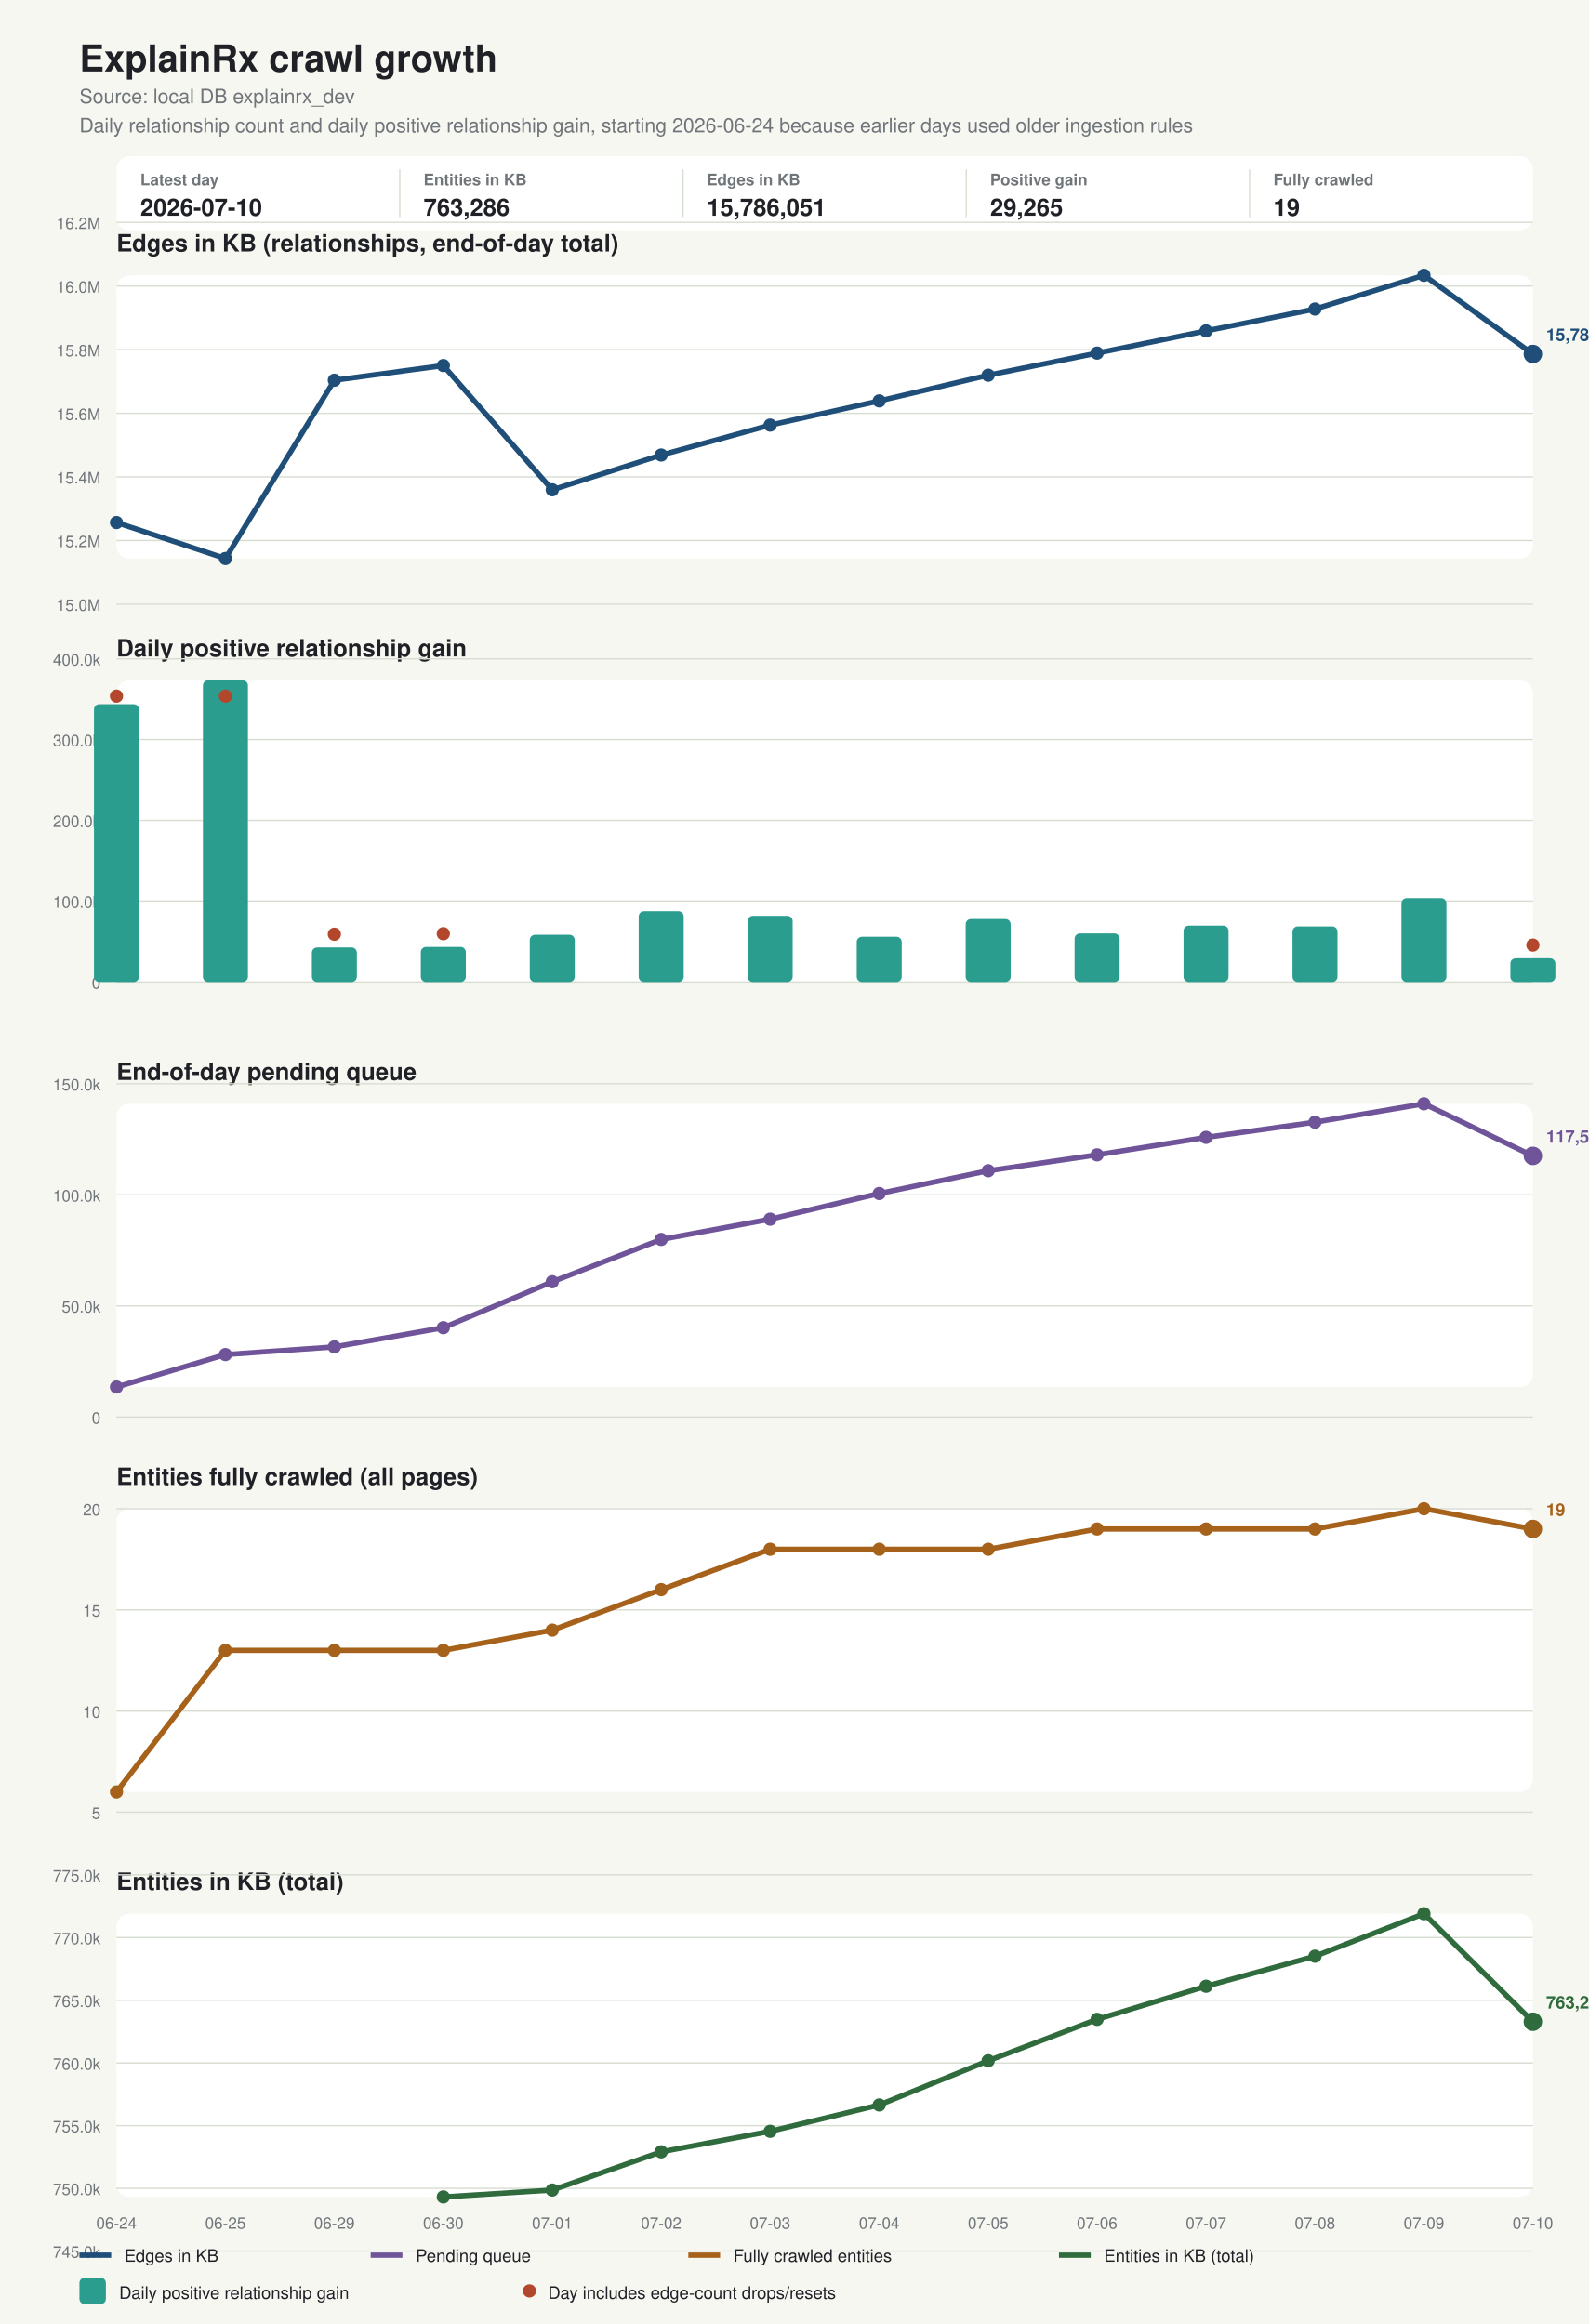
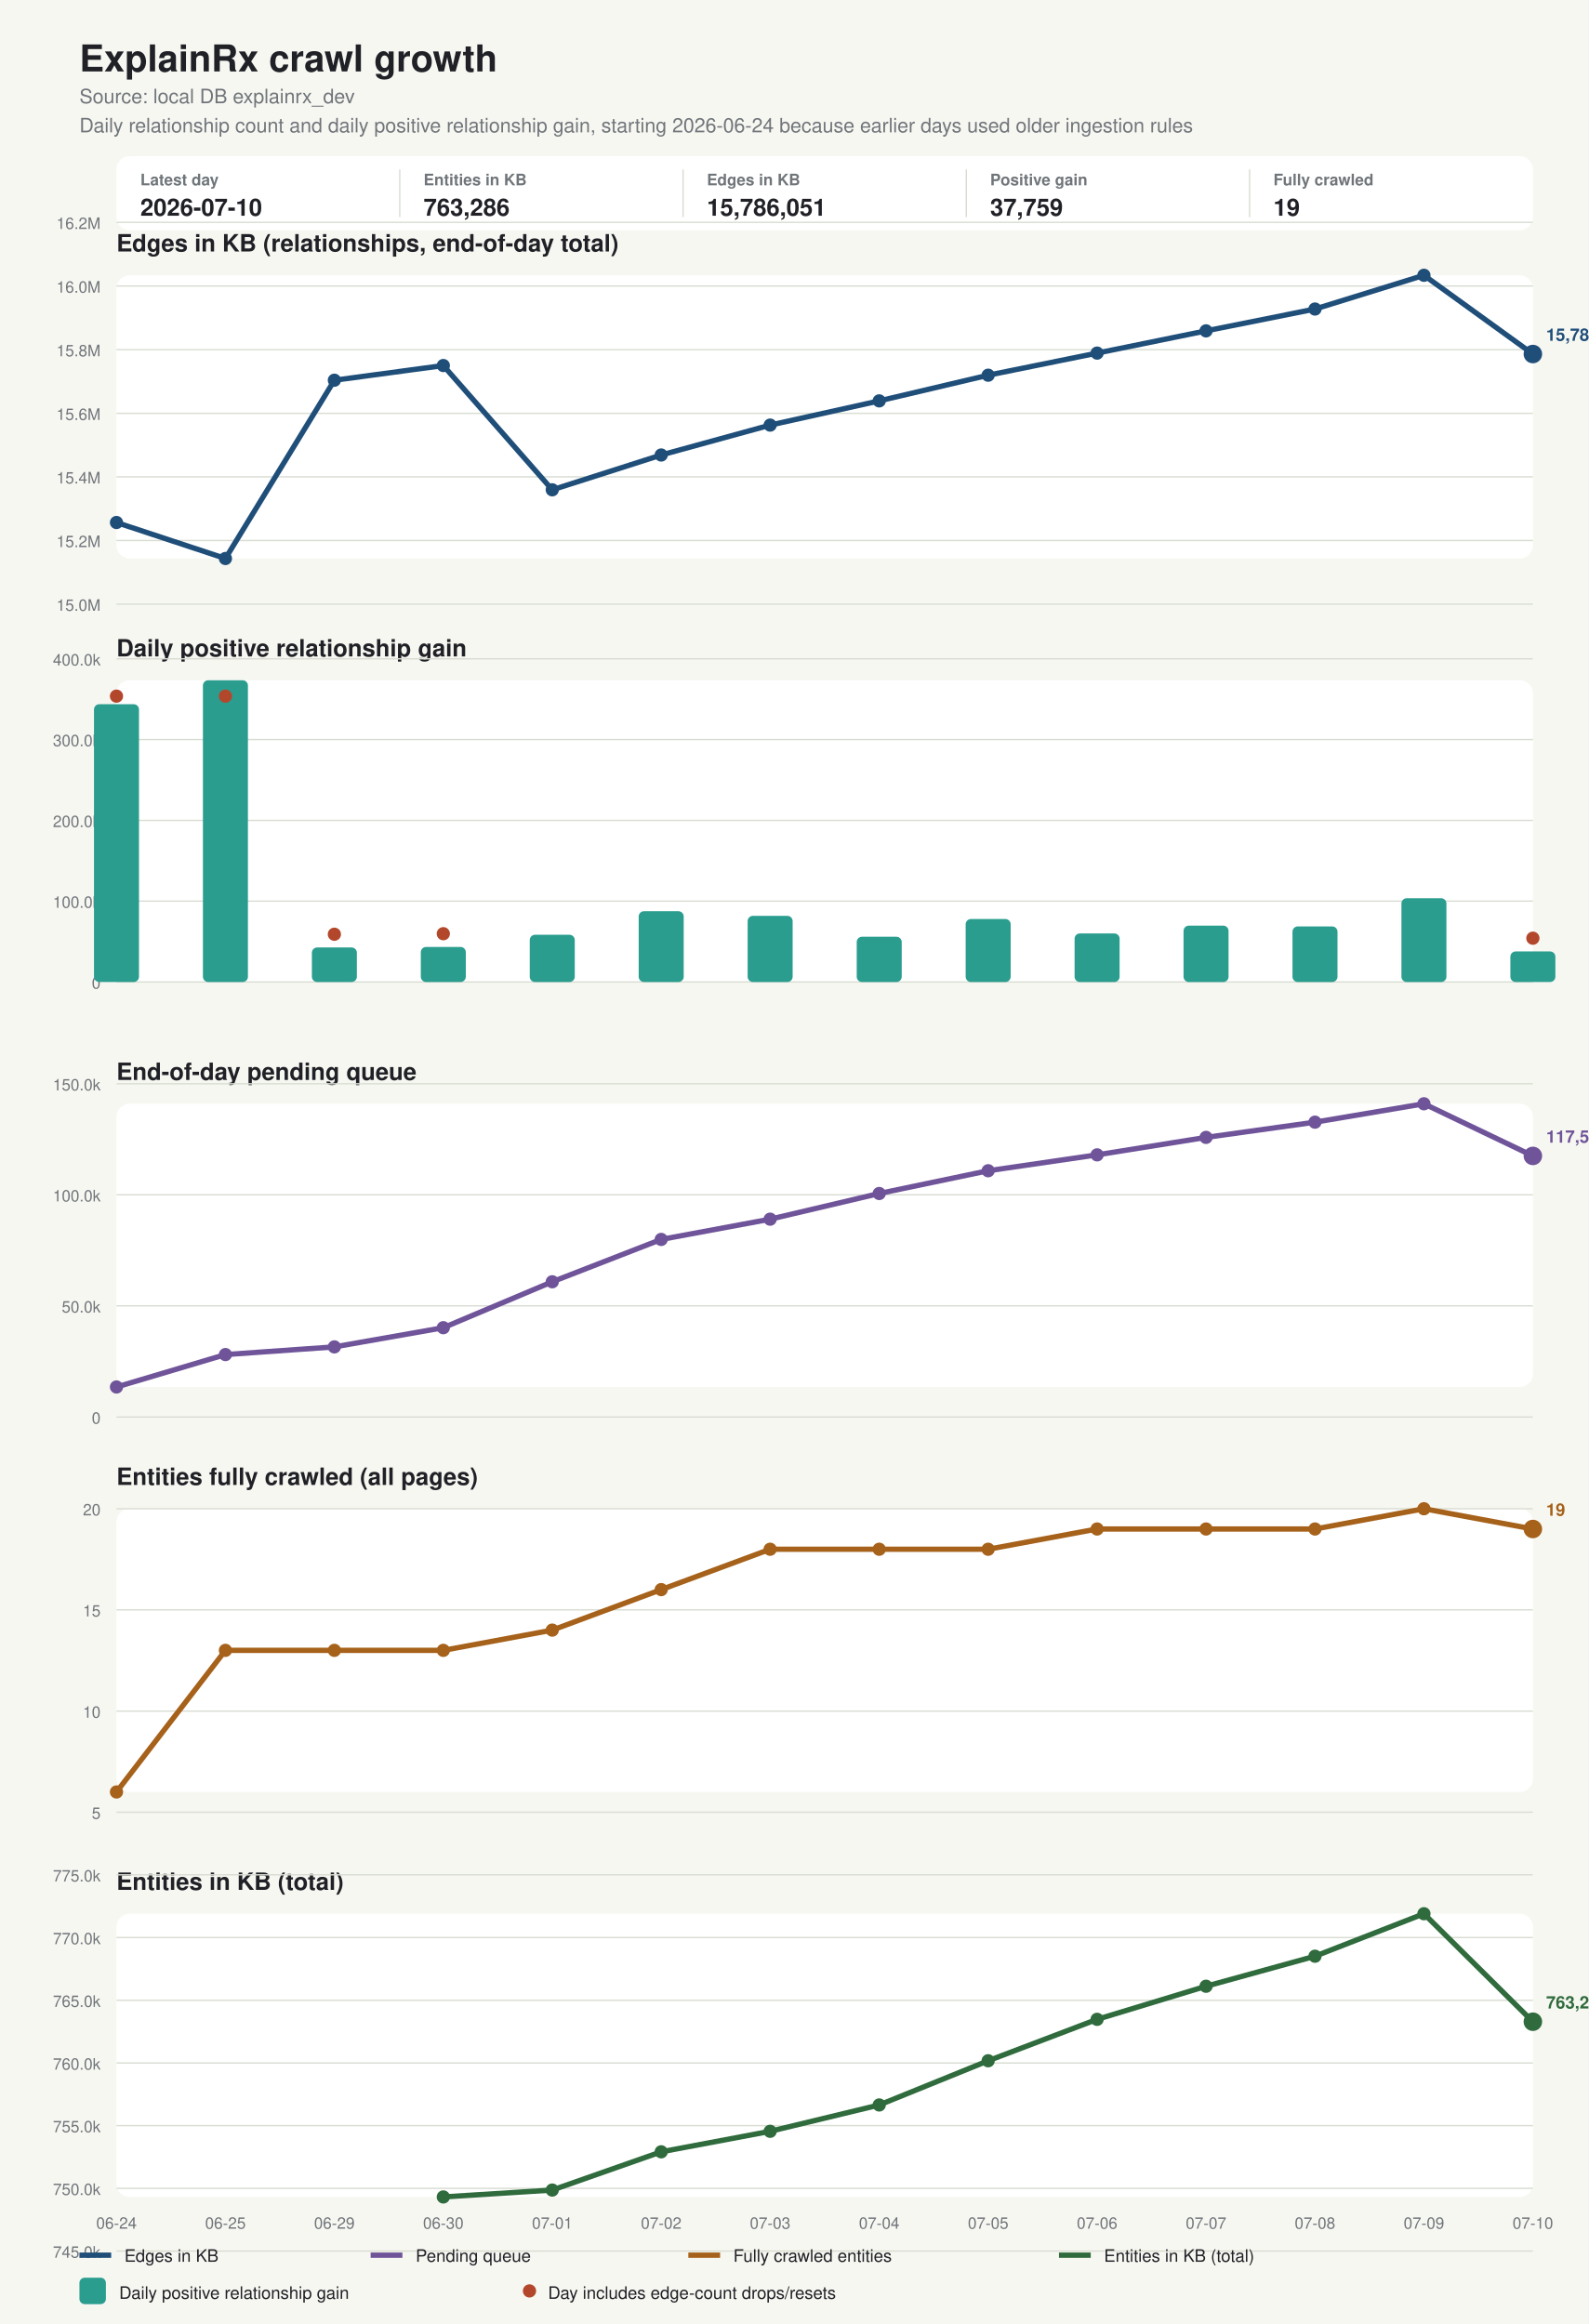
<svg xmlns="http://www.w3.org/2000/svg" width="1200" height="1756" viewBox="0 0 1200 1756">
  <rect width="100%" height="100%" fill="#f7f7f2" />
  <text x="60" y="54" font-family="Helvetica, Arial, sans-serif" font-size="28" font-weight="700" fill="#202126">ExplainRx crawl growth</text>
  <text x="60" y="78" font-family="Helvetica, Arial, sans-serif" font-size="15" fill="#70757a">Source: local DB explainrx_dev</text>
  <text x="60" y="100" font-family="Helvetica, Arial, sans-serif" font-size="15" fill="#70757a">Daily relationship count and daily positive relationship gain, starting 2026-06-24 because earlier days used older ingestion rules</text>
  <rect x="88" y="118" width="1070" height="56" fill="#ffffff" rx="10" />
  <rect x="88" y="208" width="1070" height="214" fill="#ffffff" rx="10" />
  <rect x="88" y="514" width="1070" height="228" fill="#ffffff" rx="10" />
  <rect x="88" y="834" width="1070" height="214" fill="#ffffff" rx="10" />
  <rect x="88" y="1140" width="1070" height="214" fill="#ffffff" rx="10" />
  <rect x="88" y="1446" width="1070" height="214" fill="#ffffff" rx="10" />
  <text x="88" y="190" font-family="Helvetica, Arial, sans-serif" font-size="18" font-weight="700" fill="#202126">Edges in KB (relationships, end-of-day total)</text>
  <text x="88" y="496" font-family="Helvetica, Arial, sans-serif" font-size="18" font-weight="700" fill="#202126">Daily positive relationship gain</text>
  <text x="88" y="816" font-family="Helvetica, Arial, sans-serif" font-size="18" font-weight="700" fill="#202126">End-of-day pending queue</text>
  <text x="88" y="1122" font-family="Helvetica, Arial, sans-serif" font-size="18" font-weight="700" fill="#202126">Entities fully crawled (all pages)</text>
  <text x="88" y="1428" font-family="Helvetica, Arial, sans-serif" font-size="18" font-weight="700" fill="#202126">Entities in KB (total)</text>
  <text x="106.0" y="140" font-family="Helvetica, Arial, sans-serif" font-size="12" font-weight="700" fill="#70757a">Latest day</text>
  <text x="106.0" y="163" font-family="Helvetica, Arial, sans-serif" font-size="18" font-weight="700" fill="#202126">2026-07-10</text>
  <line x1="302.0" y1="128" x2="302.0" y2="164" stroke="#d8ddd2" stroke-width="1" />
  <text x="320.0" y="140" font-family="Helvetica, Arial, sans-serif" font-size="12" font-weight="700" fill="#70757a">Entities in KB</text>
  <text x="320.0" y="163" font-family="Helvetica, Arial, sans-serif" font-size="18" font-weight="700" fill="#202126">763,286</text>
  <line x1="516.0" y1="128" x2="516.0" y2="164" stroke="#d8ddd2" stroke-width="1" />
  <text x="534.0" y="140" font-family="Helvetica, Arial, sans-serif" font-size="12" font-weight="700" fill="#70757a">Edges in KB</text>
  <text x="534.0" y="163" font-family="Helvetica, Arial, sans-serif" font-size="18" font-weight="700" fill="#202126">15,786,051</text>
  <line x1="730.0" y1="128" x2="730.0" y2="164" stroke="#d8ddd2" stroke-width="1" />
  <text x="748.0" y="140" font-family="Helvetica, Arial, sans-serif" font-size="12" font-weight="700" fill="#70757a">Positive gain</text>
-   <text x="748.0" y="163" font-family="Helvetica, Arial, sans-serif" font-size="18" font-weight="700" fill="#202126">29,265</text>
+   <text x="748.0" y="163" font-family="Helvetica, Arial, sans-serif" font-size="18" font-weight="700" fill="#202126">37,759</text>
  <line x1="944.0" y1="128" x2="944.0" y2="164" stroke="#d8ddd2" stroke-width="1" />
  <text x="962.0" y="140" font-family="Helvetica, Arial, sans-serif" font-size="12" font-weight="700" fill="#70757a">Fully crawled</text>
  <text x="962.0" y="163" font-family="Helvetica, Arial, sans-serif" font-size="18" font-weight="700" fill="#202126">19</text>
  <line x1="88" y1="456.5" x2="1158" y2="456.5" stroke="#d8ddd2" stroke-width="1" />
  <text x="76" y="461.5" text-anchor="end" font-family="Helvetica, Arial, sans-serif" font-size="12" fill="#70757a">15.0M</text>
  <line x1="88" y1="408.4" x2="1158" y2="408.4" stroke="#d8ddd2" stroke-width="1" />
  <text x="76" y="413.4" text-anchor="end" font-family="Helvetica, Arial, sans-serif" font-size="12" fill="#70757a">15.2M</text>
  <line x1="88" y1="360.3" x2="1158" y2="360.3" stroke="#d8ddd2" stroke-width="1" />
  <text x="76" y="365.3" text-anchor="end" font-family="Helvetica, Arial, sans-serif" font-size="12" fill="#70757a">15.4M</text>
  <line x1="88" y1="312.3" x2="1158" y2="312.3" stroke="#d8ddd2" stroke-width="1" />
  <text x="76" y="317.3" text-anchor="end" font-family="Helvetica, Arial, sans-serif" font-size="12" fill="#70757a">15.6M</text>
  <line x1="88" y1="264.2" x2="1158" y2="264.2" stroke="#d8ddd2" stroke-width="1" />
  <text x="76" y="269.2" text-anchor="end" font-family="Helvetica, Arial, sans-serif" font-size="12" fill="#70757a">15.8M</text>
  <line x1="88" y1="216.1" x2="1158" y2="216.1" stroke="#d8ddd2" stroke-width="1" />
  <text x="76" y="221.1" text-anchor="end" font-family="Helvetica, Arial, sans-serif" font-size="12" fill="#70757a">16.0M</text>
  <line x1="88" y1="168.0" x2="1158" y2="168.0" stroke="#d8ddd2" stroke-width="1" />
  <text x="76" y="173.0" text-anchor="end" font-family="Helvetica, Arial, sans-serif" font-size="12" fill="#70757a">16.2M</text>
  <line x1="88" y1="742.0" x2="1158" y2="742.0" stroke="#d8ddd2" stroke-width="1" />
  <text x="76" y="747.0" text-anchor="end" font-family="Helvetica, Arial, sans-serif" font-size="12" fill="#70757a">0</text>
  <line x1="88" y1="680.9" x2="1158" y2="680.9" stroke="#d8ddd2" stroke-width="1" />
  <text x="76" y="685.9" text-anchor="end" font-family="Helvetica, Arial, sans-serif" font-size="12" fill="#70757a">100.0k</text>
  <line x1="88" y1="619.9" x2="1158" y2="619.9" stroke="#d8ddd2" stroke-width="1" />
  <text x="76" y="624.9" text-anchor="end" font-family="Helvetica, Arial, sans-serif" font-size="12" fill="#70757a">200.0k</text>
  <line x1="88" y1="558.8" x2="1158" y2="558.8" stroke="#d8ddd2" stroke-width="1" />
  <text x="76" y="563.8" text-anchor="end" font-family="Helvetica, Arial, sans-serif" font-size="12" fill="#70757a">300.0k</text>
  <line x1="88" y1="497.8" x2="1158" y2="497.8" stroke="#d8ddd2" stroke-width="1" />
  <text x="76" y="502.8" text-anchor="end" font-family="Helvetica, Arial, sans-serif" font-size="12" fill="#70757a">400.0k</text>
  <line x1="88" y1="1070.7" x2="1158" y2="1070.7" stroke="#d8ddd2" stroke-width="1" />
  <text x="76" y="1075.7" text-anchor="end" font-family="Helvetica, Arial, sans-serif" font-size="12" fill="#70757a">0</text>
  <line x1="88" y1="986.7" x2="1158" y2="986.7" stroke="#d8ddd2" stroke-width="1" />
  <text x="76" y="991.7" text-anchor="end" font-family="Helvetica, Arial, sans-serif" font-size="12" fill="#70757a">50.0k</text>
  <line x1="88" y1="902.8" x2="1158" y2="902.8" stroke="#d8ddd2" stroke-width="1" />
  <text x="76" y="907.8" text-anchor="end" font-family="Helvetica, Arial, sans-serif" font-size="12" fill="#70757a">100.0k</text>
  <line x1="88" y1="818.9" x2="1158" y2="818.9" stroke="#d8ddd2" stroke-width="1" />
  <text x="76" y="823.9" text-anchor="end" font-family="Helvetica, Arial, sans-serif" font-size="12" fill="#70757a">150.0k</text>
  <line x1="88" y1="1369.3" x2="1158" y2="1369.3" stroke="#d8ddd2" stroke-width="1" />
  <text x="76" y="1374.3" text-anchor="end" font-family="Helvetica, Arial, sans-serif" font-size="12" fill="#70757a">5</text>
  <line x1="88" y1="1292.9" x2="1158" y2="1292.9" stroke="#d8ddd2" stroke-width="1" />
  <text x="76" y="1297.9" text-anchor="end" font-family="Helvetica, Arial, sans-serif" font-size="12" fill="#70757a">10</text>
  <line x1="88" y1="1216.4" x2="1158" y2="1216.4" stroke="#d8ddd2" stroke-width="1" />
  <text x="76" y="1221.4" text-anchor="end" font-family="Helvetica, Arial, sans-serif" font-size="12" fill="#70757a">15</text>
  <line x1="88" y1="1140.0" x2="1158" y2="1140.0" stroke="#d8ddd2" stroke-width="1" />
  <text x="76" y="1145.0" text-anchor="end" font-family="Helvetica, Arial, sans-serif" font-size="12" fill="#70757a">20</text>
  <line x1="88" y1="1700.9" x2="1158" y2="1700.9" stroke="#d8ddd2" stroke-width="1" />
  <text x="76" y="1705.9" text-anchor="end" font-family="Helvetica, Arial, sans-serif" font-size="12" fill="#70757a">745.0k</text>
  <line x1="88" y1="1653.5" x2="1158" y2="1653.5" stroke="#d8ddd2" stroke-width="1" />
  <text x="76" y="1658.5" text-anchor="end" font-family="Helvetica, Arial, sans-serif" font-size="12" fill="#70757a">750.0k</text>
  <line x1="88" y1="1606.1" x2="1158" y2="1606.1" stroke="#d8ddd2" stroke-width="1" />
  <text x="76" y="1611.1" text-anchor="end" font-family="Helvetica, Arial, sans-serif" font-size="12" fill="#70757a">755.0k</text>
  <line x1="88" y1="1558.8" x2="1158" y2="1558.8" stroke="#d8ddd2" stroke-width="1" />
  <text x="76" y="1563.8" text-anchor="end" font-family="Helvetica, Arial, sans-serif" font-size="12" fill="#70757a">760.0k</text>
  <line x1="88" y1="1511.4" x2="1158" y2="1511.4" stroke="#d8ddd2" stroke-width="1" />
  <text x="76" y="1516.4" text-anchor="end" font-family="Helvetica, Arial, sans-serif" font-size="12" fill="#70757a">765.0k</text>
  <line x1="88" y1="1464.0" x2="1158" y2="1464.0" stroke="#d8ddd2" stroke-width="1" />
  <text x="76" y="1469.0" text-anchor="end" font-family="Helvetica, Arial, sans-serif" font-size="12" fill="#70757a">770.0k</text>
  <line x1="88" y1="1416.6" x2="1158" y2="1416.6" stroke="#d8ddd2" stroke-width="1" />
  <text x="76" y="1421.6" text-anchor="end" font-family="Helvetica, Arial, sans-serif" font-size="12" fill="#70757a">775.0k</text>
  <path d="M 88.0 394.8 L 170.3 422.0 L 252.6 287.3 L 334.9 276.2 L 417.2 370.1 L 499.5 343.8 L 581.8 321.2 L 664.2 302.9 L 746.5 283.5 L 828.8 266.8 L 911.1 250.0 L 993.4 233.5 L 1075.7 208.0 L 1158.0 267.5" fill="none" stroke="#1f4e79" stroke-width="4" stroke-linecap="round" stroke-linejoin="round" />
  <circle cx="88.0" cy="394.8" r="5" fill="#1f4e79" />
  <circle cx="170.3" cy="422.0" r="5" fill="#1f4e79" />
  <circle cx="252.6" cy="287.3" r="5" fill="#1f4e79" />
  <circle cx="334.9" cy="276.2" r="5" fill="#1f4e79" />
  <circle cx="417.2" cy="370.1" r="5" fill="#1f4e79" />
  <circle cx="499.5" cy="343.8" r="5" fill="#1f4e79" />
  <circle cx="581.8" cy="321.2" r="5" fill="#1f4e79" />
  <circle cx="664.2" cy="302.9" r="5" fill="#1f4e79" />
  <circle cx="746.5" cy="283.5" r="5" fill="#1f4e79" />
  <circle cx="828.8" cy="266.8" r="5" fill="#1f4e79" />
  <circle cx="911.1" cy="250.0" r="5" fill="#1f4e79" />
  <circle cx="993.4" cy="233.5" r="5" fill="#1f4e79" />
  <circle cx="1075.7" cy="208.0" r="5" fill="#1f4e79" />
  <circle cx="1158.0" cy="267.5" r="7" fill="#1f4e79" />
  <text x="1168.0" y="257.5" font-family="Helvetica, Arial, sans-serif" font-size="13" font-weight="700" fill="#1f4e79">15,786,051</text>
  <rect x="71.0" y="532.1" width="34" height="209.9" rx="4" fill="#2a9d8f" />
  <circle cx="88.0" cy="526.0" r="5" fill="#b3472c" />
  <rect x="153.3" y="514.0" width="34" height="228.0" rx="4" fill="#2a9d8f" />
  <circle cx="170.3" cy="526.0" r="5" fill="#b3472c" />
  <rect x="235.6" y="715.9" width="34" height="26.1" rx="4" fill="#2a9d8f" />
  <circle cx="252.6" cy="705.9" r="5" fill="#b3472c" />
  <rect x="317.9" y="715.5" width="34" height="26.5" rx="4" fill="#2a9d8f" />
  <circle cx="334.9" cy="705.5" r="5" fill="#b3472c" />
  <rect x="400.2" y="706.3" width="34" height="35.7" rx="4" fill="#2a9d8f" />
  <rect x="482.5" y="688.5" width="34" height="53.5" rx="4" fill="#2a9d8f" />
  <rect x="564.8" y="692.0" width="34" height="50.0" rx="4" fill="#2a9d8f" />
  <rect x="647.2" y="707.8" width="34" height="34.2" rx="4" fill="#2a9d8f" />
  <rect x="729.5" y="694.4" width="34" height="47.6" rx="4" fill="#2a9d8f" />
  <rect x="811.8" y="705.3" width="34" height="36.7" rx="4" fill="#2a9d8f" />
  <rect x="894.1" y="699.4" width="34" height="42.6" rx="4" fill="#2a9d8f" />
  <rect x="976.4" y="700.0" width="34" height="42.0" rx="4" fill="#2a9d8f" />
  <rect x="1058.7" y="678.7" width="34" height="63.3" rx="4" fill="#2a9d8f" />
-   <rect x="1141.0" y="724.1" width="34" height="17.9" rx="4" fill="#2a9d8f" />
-   <circle cx="1158.0" cy="714.1" r="5" fill="#b3472c" />
+   <rect x="1141.0" y="718.9" width="34" height="23.1" rx="4" fill="#2a9d8f" />
+   <circle cx="1158.0" cy="708.9" r="5" fill="#b3472c" />
  <path d="M 88.0 1048.0 L 170.3 1023.5 L 252.6 1017.7 L 334.9 1003.2 L 417.2 968.5 L 499.5 936.5 L 581.8 921.2 L 664.2 901.8 L 746.5 884.6 L 828.8 872.6 L 911.1 859.4 L 993.4 847.9 L 1075.7 834.0 L 1158.0 873.4" fill="none" stroke="#6f5499" stroke-width="4" stroke-linecap="round" stroke-linejoin="round" />
  <circle cx="88.0" cy="1048.0" r="5" fill="#6f5499" />
  <circle cx="170.3" cy="1023.5" r="5" fill="#6f5499" />
  <circle cx="252.6" cy="1017.7" r="5" fill="#6f5499" />
  <circle cx="334.9" cy="1003.2" r="5" fill="#6f5499" />
  <circle cx="417.2" cy="968.5" r="5" fill="#6f5499" />
  <circle cx="499.5" cy="936.5" r="5" fill="#6f5499" />
  <circle cx="581.8" cy="921.2" r="5" fill="#6f5499" />
  <circle cx="664.2" cy="901.8" r="5" fill="#6f5499" />
  <circle cx="746.5" cy="884.6" r="5" fill="#6f5499" />
  <circle cx="828.8" cy="872.6" r="5" fill="#6f5499" />
  <circle cx="911.1" cy="859.4" r="5" fill="#6f5499" />
  <circle cx="993.4" cy="847.9" r="5" fill="#6f5499" />
  <circle cx="1075.7" cy="834.0" r="5" fill="#6f5499" />
  <circle cx="1158.0" cy="873.4" r="7" fill="#6f5499" />
  <text x="1168.0" y="863.4" font-family="Helvetica, Arial, sans-serif" font-size="13" font-weight="700" fill="#6f5499">117,532</text>
  <path d="M 88.0 1354.0 L 170.3 1247.0 L 252.6 1247.0 L 334.9 1247.0 L 417.2 1231.7 L 499.5 1201.1 L 581.8 1170.6 L 664.2 1170.6 L 746.5 1170.6 L 828.8 1155.3 L 911.1 1155.3 L 993.4 1155.3 L 1075.7 1140.0 L 1158.0 1155.3" fill="none" stroke="#a6611a" stroke-width="4" stroke-linecap="round" stroke-linejoin="round" />
  <circle cx="88.0" cy="1354.0" r="5" fill="#a6611a" />
  <circle cx="170.3" cy="1247.0" r="5" fill="#a6611a" />
  <circle cx="252.6" cy="1247.0" r="5" fill="#a6611a" />
  <circle cx="334.9" cy="1247.0" r="5" fill="#a6611a" />
  <circle cx="417.2" cy="1231.7" r="5" fill="#a6611a" />
  <circle cx="499.5" cy="1201.1" r="5" fill="#a6611a" />
  <circle cx="581.8" cy="1170.6" r="5" fill="#a6611a" />
  <circle cx="664.2" cy="1170.6" r="5" fill="#a6611a" />
  <circle cx="746.5" cy="1170.6" r="5" fill="#a6611a" />
  <circle cx="828.8" cy="1155.3" r="5" fill="#a6611a" />
  <circle cx="911.1" cy="1155.3" r="5" fill="#a6611a" />
  <circle cx="993.4" cy="1155.3" r="5" fill="#a6611a" />
  <circle cx="1075.7" cy="1140.0" r="5" fill="#a6611a" />
  <circle cx="1158.0" cy="1155.3" r="7" fill="#a6611a" />
  <text x="1168.0" y="1145.3" font-family="Helvetica, Arial, sans-serif" font-size="13" font-weight="700" fill="#a6611a">19</text>
  <path d="M 334.9 1660.0 L 417.2 1654.8 L 499.5 1625.9 L 581.8 1610.4 L 664.2 1590.5 L 746.5 1557.1 L 828.8 1525.8 L 911.1 1500.8 L 993.4 1478.1 L 1075.7 1446.0 L 1158.0 1527.6" fill="none" stroke="#2f6b3c" stroke-width="4" stroke-linecap="round" stroke-linejoin="round" />
  <circle cx="334.9" cy="1660.0" r="5" fill="#2f6b3c" />
  <circle cx="417.2" cy="1654.8" r="5" fill="#2f6b3c" />
  <circle cx="499.5" cy="1625.9" r="5" fill="#2f6b3c" />
  <circle cx="581.8" cy="1610.4" r="5" fill="#2f6b3c" />
  <circle cx="664.2" cy="1590.5" r="5" fill="#2f6b3c" />
  <circle cx="746.5" cy="1557.1" r="5" fill="#2f6b3c" />
  <circle cx="828.8" cy="1525.8" r="5" fill="#2f6b3c" />
  <circle cx="911.1" cy="1500.8" r="5" fill="#2f6b3c" />
  <circle cx="993.4" cy="1478.1" r="5" fill="#2f6b3c" />
  <circle cx="1075.7" cy="1446.0" r="5" fill="#2f6b3c" />
  <circle cx="1158.0" cy="1527.6" r="7" fill="#2f6b3c" />
  <text x="1168.0" y="1517.6" font-family="Helvetica, Arial, sans-serif" font-size="13" font-weight="700" fill="#2f6b3c">763,286</text>
  <text x="88.0" y="1684" text-anchor="middle" font-family="Helvetica, Arial, sans-serif" font-size="12" fill="#70757a">06-24</text>
  <text x="170.3" y="1684" text-anchor="middle" font-family="Helvetica, Arial, sans-serif" font-size="12" fill="#70757a">06-25</text>
  <text x="252.6" y="1684" text-anchor="middle" font-family="Helvetica, Arial, sans-serif" font-size="12" fill="#70757a">06-29</text>
  <text x="334.9" y="1684" text-anchor="middle" font-family="Helvetica, Arial, sans-serif" font-size="12" fill="#70757a">06-30</text>
  <text x="417.2" y="1684" text-anchor="middle" font-family="Helvetica, Arial, sans-serif" font-size="12" fill="#70757a">07-01</text>
  <text x="499.5" y="1684" text-anchor="middle" font-family="Helvetica, Arial, sans-serif" font-size="12" fill="#70757a">07-02</text>
  <text x="581.8" y="1684" text-anchor="middle" font-family="Helvetica, Arial, sans-serif" font-size="12" fill="#70757a">07-03</text>
  <text x="664.2" y="1684" text-anchor="middle" font-family="Helvetica, Arial, sans-serif" font-size="12" fill="#70757a">07-04</text>
  <text x="746.5" y="1684" text-anchor="middle" font-family="Helvetica, Arial, sans-serif" font-size="12" fill="#70757a">07-05</text>
  <text x="828.8" y="1684" text-anchor="middle" font-family="Helvetica, Arial, sans-serif" font-size="12" fill="#70757a">07-06</text>
  <text x="911.1" y="1684" text-anchor="middle" font-family="Helvetica, Arial, sans-serif" font-size="12" fill="#70757a">07-07</text>
  <text x="993.4" y="1684" text-anchor="middle" font-family="Helvetica, Arial, sans-serif" font-size="12" fill="#70757a">07-08</text>
  <text x="1075.7" y="1684" text-anchor="middle" font-family="Helvetica, Arial, sans-serif" font-size="12" fill="#70757a">07-09</text>
  <text x="1158.0" y="1684" text-anchor="middle" font-family="Helvetica, Arial, sans-serif" font-size="12" fill="#70757a">07-10</text>
  <line x1="60" y1="1704" x2="84" y2="1704" stroke="#1f4e79" stroke-width="4" />
  <text x="94" y="1709" font-family="Helvetica, Arial, sans-serif" font-size="13" fill="#202126">Edges in KB</text>
  <line x1="280" y1="1704" x2="304" y2="1704" stroke="#6f5499" stroke-width="4" />
  <text x="314" y="1709" font-family="Helvetica, Arial, sans-serif" font-size="13" fill="#202126">Pending queue</text>
  <line x1="520" y1="1704" x2="544" y2="1704" stroke="#a6611a" stroke-width="4" />
  <text x="554" y="1709" font-family="Helvetica, Arial, sans-serif" font-size="13" fill="#202126">Fully crawled entities</text>
  <line x1="800" y1="1704" x2="824" y2="1704" stroke="#2f6b3c" stroke-width="4" />
  <text x="834" y="1709" font-family="Helvetica, Arial, sans-serif" font-size="13" fill="#202126">Entities in KB (total)</text>
  <rect x="60" y="1721" width="20" height="20" rx="4" fill="#2a9d8f" />
  <text x="90" y="1737" font-family="Helvetica, Arial, sans-serif" font-size="13" fill="#202126">Daily positive relationship gain</text>
  <circle cx="400" cy="1731" r="5" fill="#b3472c" />
  <text x="414" y="1737" font-family="Helvetica, Arial, sans-serif" font-size="13" fill="#202126">Day includes edge-count drops/resets</text>
</svg>
